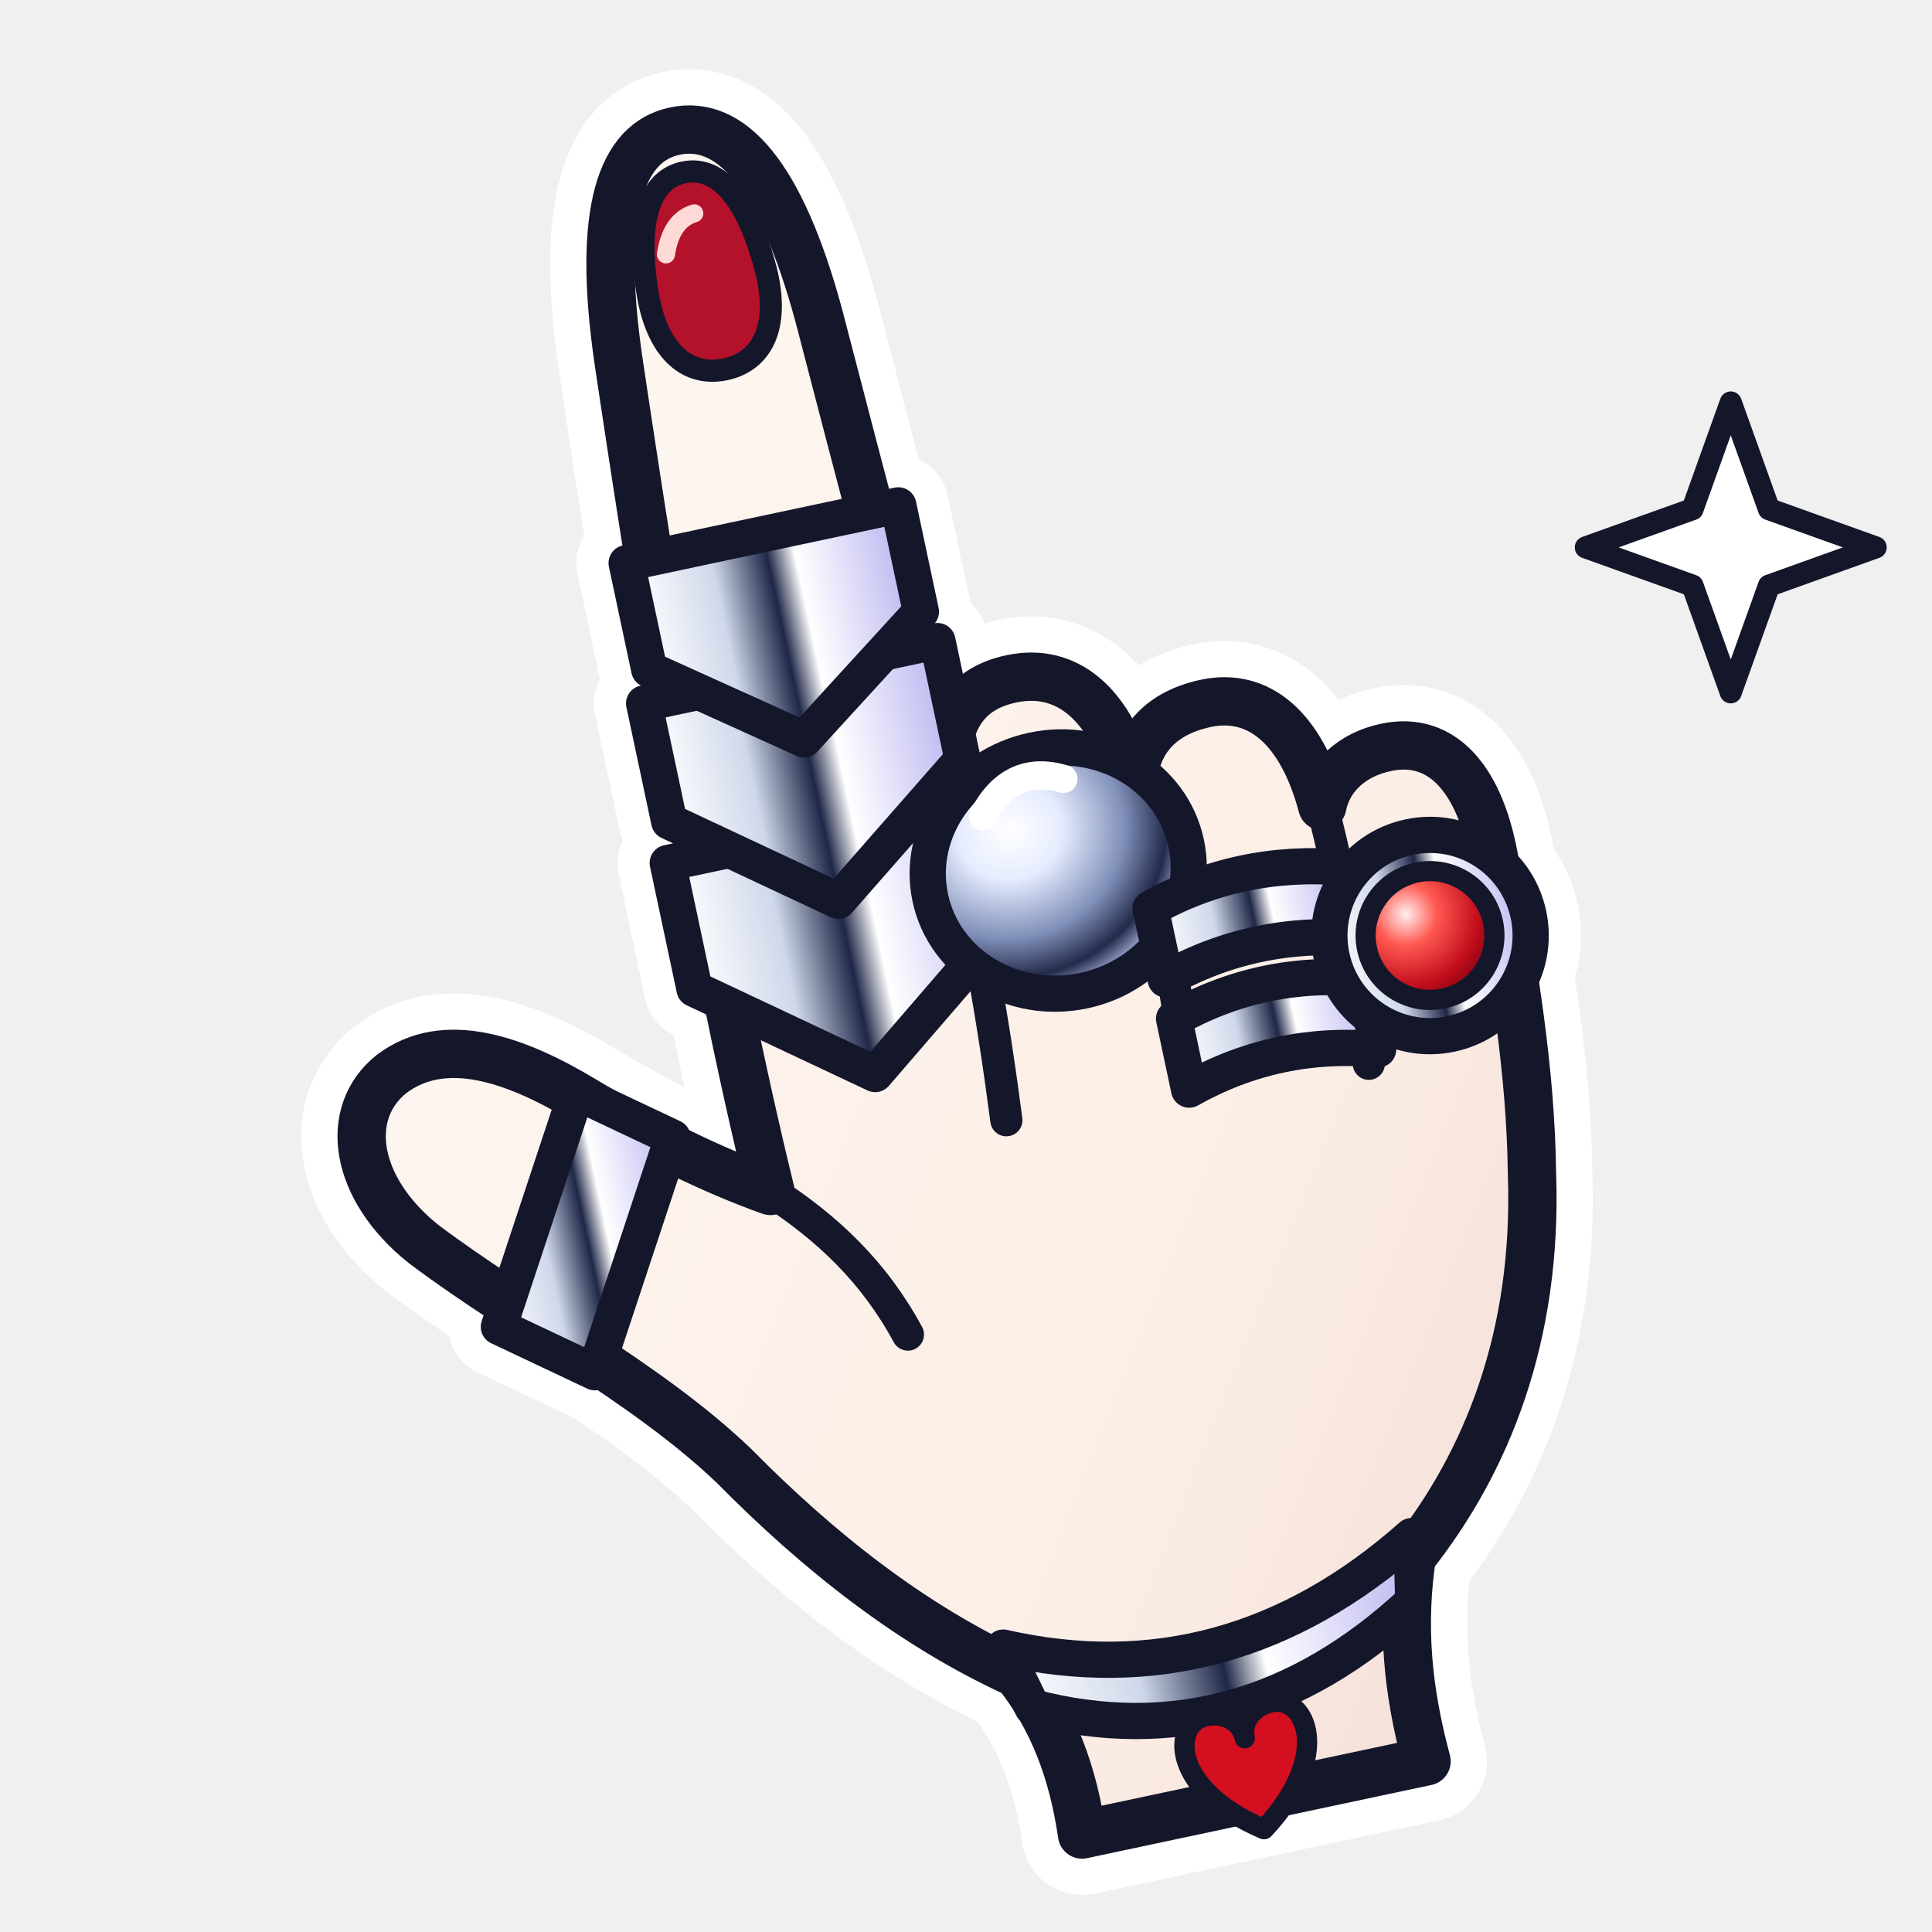
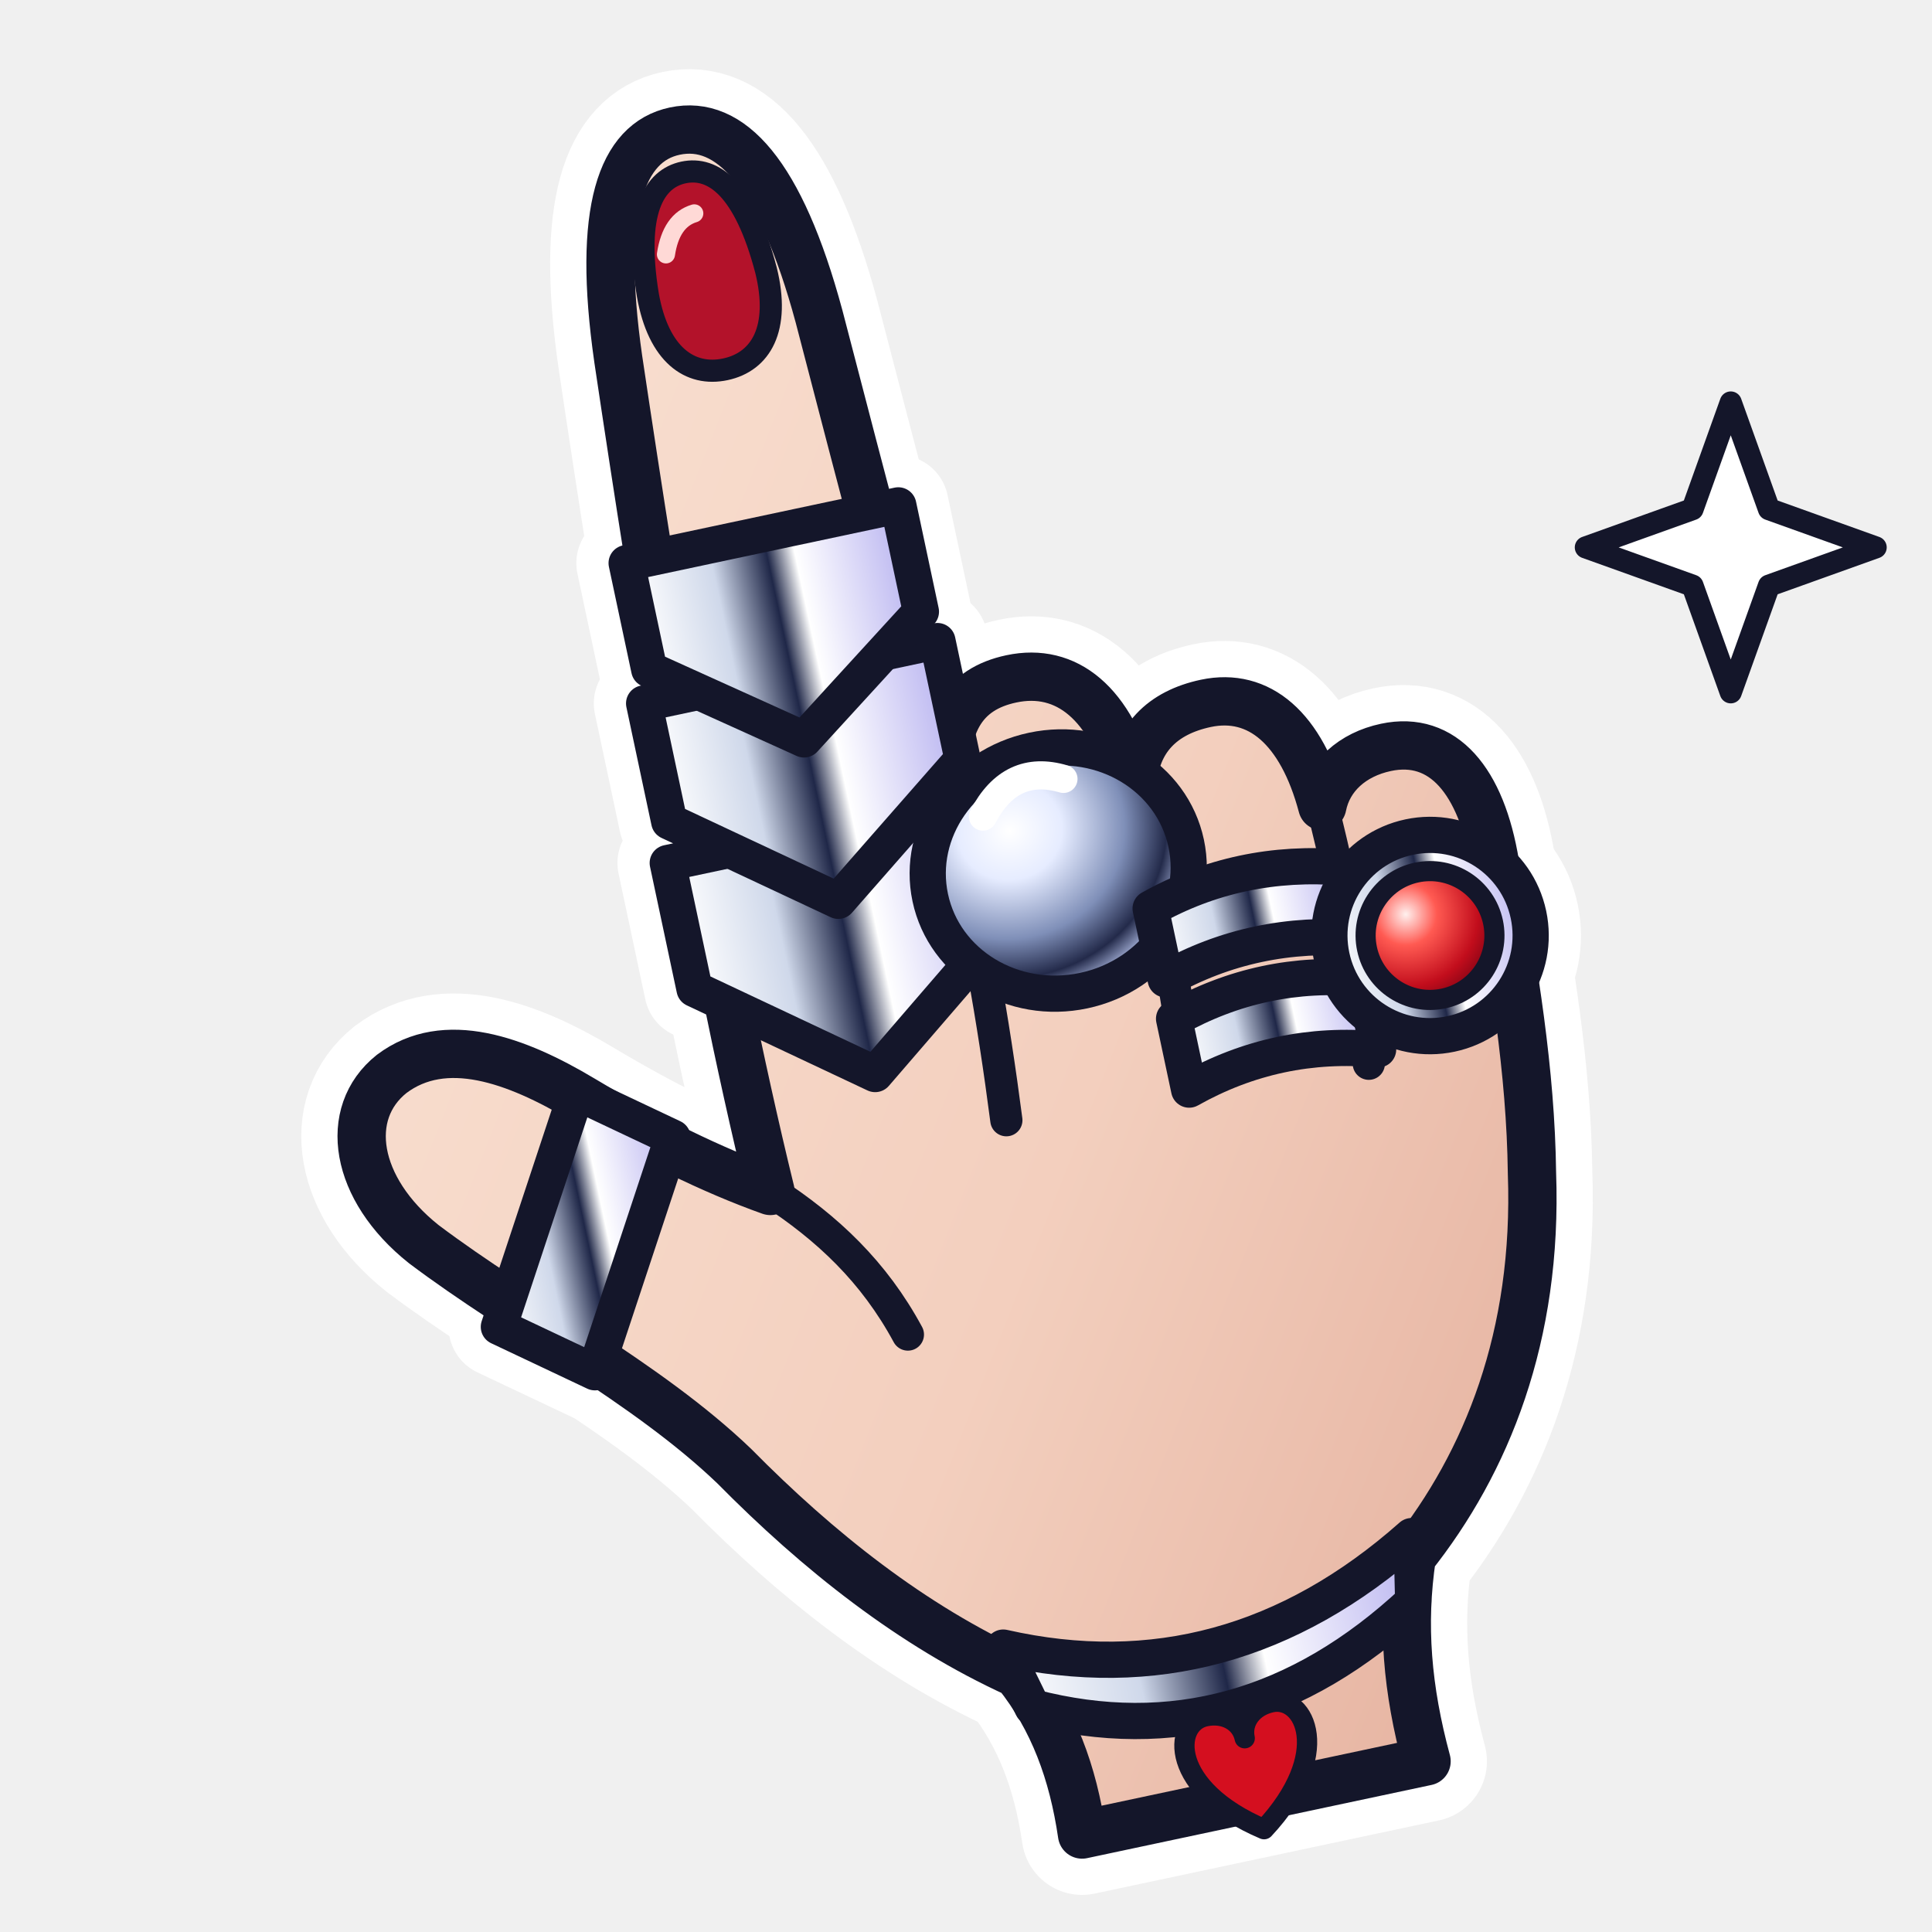
<svg xmlns="http://www.w3.org/2000/svg" xmlns:xlink="http://www.w3.org/1999/xlink" viewBox="0 0 96 96" width="96" height="96">
  <defs>
    <linearGradient id="ring" x1="0" y1="0" x2="1" y2="0">
      <stop offset="0" stop-color="#ffffff" />
      <stop offset="0.30" stop-color="#cfd8ea" />
      <stop offset="0.50" stop-color="#1f2748" />
      <stop offset="0.60" stop-color="#ffffff" />
      <stop offset="1" stop-color="#b9b4f0" />
    </linearGradient>
    <radialGradient id="dome" cx="0.35" cy="0.3" r="0.8">
      <stop offset="0" stop-color="#ffffff" />
      <stop offset="0.25" stop-color="#e6ecff" />
      <stop offset="0.55" stop-color="#7f8fb8" />
      <stop offset="0.75" stop-color="#232a4a" />
      <stop offset="0.9" stop-color="#c9d6ff" />
      <stop offset="1" stop-color="#8a7fd0" />
    </radialGradient>
    <radialGradient id="red" cx="0.35" cy="0.3" r="0.8">
      <stop offset="0" stop-color="#fff0ee" />
      <stop offset="0.3" stop-color="#ff5a52" />
      <stop offset="0.7" stop-color="#c20d1c" />
      <stop offset="1" stop-color="#6a0012" />
    </radialGradient>
    <linearGradient id="skin" x1="0" y1="0" x2="1" y2="1">
-       <stop offset="0" stop-color="#fffaf5" />
-       <stop offset="0.7" stop-color="#fbeee6" />
-       <stop offset="1" stop-color="#f1d9d2" />
+       <stop offset="0" stop-color="#fbe6d8" />
+       <stop offset="0.6" stop-color="#f3cfbe" />
+       <stop offset="1" stop-color="#e2ab98" />
    </linearGradient>
    <path id="hand" stroke-linejoin="round" stroke-linecap="round" d="M37 57 C36.6 44 37.4 28 38.2 15 C38.7 7.5 40.6 4.5 43.3 4.5 C46.1 4.5 48 7.6 48.4 15 C48.8 24 49.2 32 49.6 40          C50 36 51.6 34.6 54 34.6 C56.8 34.6 58.6 36.8 58.8 41 C59.4 38.8 61 37.8 63.2 37.8 C65.9 37.8 67.6 40 67.8 44          C68.4 42.6 69.8 41.8 71.5 41.8 C74.4 41.8 75.8 44.4 75.6 48.6 C75.4 54 75.2 59 74.2 64          C72.8 72 69 77.6 64.4 81.4 C63.2 84.6 62.8 87.8 63 91.5 H45.5 C45.7 88.4 45.3 85.6 44 83          C39.4 79.6 35.6 75 32.4 70 C29 65 23.6 60.6 19.6 56 C16.8 52.6 17 48.8 19.8 47.4          C22.8 46 26 48 28.8 50.6 C31.6 53.2 34.4 55.4 37 57 Z" />
    <g id="jewels" stroke-linejoin="round" stroke-linecap="round">
      <path d="M35.4 40 H51.2 V46.4 L43.3 52.4 L35.4 46.4 Z" fill="url(#ring)" />
      <path d="M35.9 32 H50.8 V38 L43.3 43.6 L35.9 38 Z" fill="url(#ring)" />
      <path d="M36.5 25 H50.3 V30.4 L43.3 35.4 L36.5 30.4 Z" fill="url(#ring)" />
      <ellipse cx="54.3" cy="44.4" rx="6.5" ry="6.1" fill="url(#dome)" />
      <path d="M58.4 47.2 q4.8 -1.5 9.8 0 v3.6 q-5 -1.5 -9.8 0 z M58.4 52.8 q4.8 -1.5 9.6 0 v3.6 q-4.8 -1.5 -9.6 0 z" fill="url(#ring)" />
      <circle cx="71.7" cy="51.4" r="5" fill="url(#ring)" />
      <path d="M28.6 50.2 L32.8 53.4 L26.6 64 L22.4 60.8 Z" fill="url(#ring)" />
      <path d="M43.6 81.6 Q54 86.4 64.6 80.4 L64 83.6 Q54 89.6 44.4 84.8 Z" fill="url(#ring)" />
    </g>
  </defs>
  <g transform="rotate(-12 48 52)">
    <use xlink:href="#hand" stroke="#ffffff" stroke-width="6" fill="#ffffff" />
    <use xlink:href="#jewels" stroke="#ffffff" stroke-width="5" fill="#ffffff" />
    <use xlink:href="#hand" stroke="#14162a" stroke-width="2.4" fill="url(#skin)" />
    <g fill="none" stroke="#14162a" stroke-width="1.6" stroke-linecap="round">
      <path d="M49.6 40 C49.8 46 49.6 51 49.2 56" />
      <path d="M58.8 41 C59 47 58.8 52 58.4 56.4" />
      <path d="M67.8 44 C68 49 67.8 53 67.4 57" />
      <path d="M37 57 C39.4 59.4 41.2 62 42.2 65.4" />
    </g>
    <path d="M40.3 12.2 C40.5 8 41.8 6.6 43.3 6.6 C44.8 6.6 46.1 8 46.3 12.2 C46.4 15.2 45.1 16.6 43.3 16.6 C41.5 16.6 40.2 15.2 40.3 12.2 Z" fill="#b3122a" stroke="#14162a" stroke-width="1.1" />
    <path d="M41.6 10.4 q0.6 -1.6 1.8 -1.7" stroke="#ffd9d6" stroke-width="0.9" fill="none" stroke-linecap="round" />
    <use xlink:href="#jewels" stroke="#14162a" stroke-width="1.8" />
    <circle cx="71.7" cy="51.4" r="3.2" fill="url(#red)" stroke="#14162a" stroke-width="1" />
    <path d="M51.2 41 q1.9 -2.3 4.3 -1" stroke="#ffffff" stroke-width="1.4" fill="none" stroke-linecap="round" />
    <path transform="translate(54.4,90.6) scale(0.42)" d="M0 6 C-10 -1 -8 -8.5 -4 -8.5 C-1.7 -8.5 0 -7 0 -5 C0 -7 1.7 -8.5 4 -8.5 C8 -8.5 10 -1 0 6 Z" fill="#d40f1f" stroke="#14162a" stroke-width="2.4" stroke-linejoin="round" />
  </g>
  <path d="M86 20 l1.9 5.3 5.3 1.9 -5.3 1.9 -1.9 5.3 -1.9 -5.3 -5.3 -1.9 5.3 -1.9 z" fill="#ffffff" stroke="#14162a" stroke-width="1.1" stroke-linejoin="round" />
</svg>
